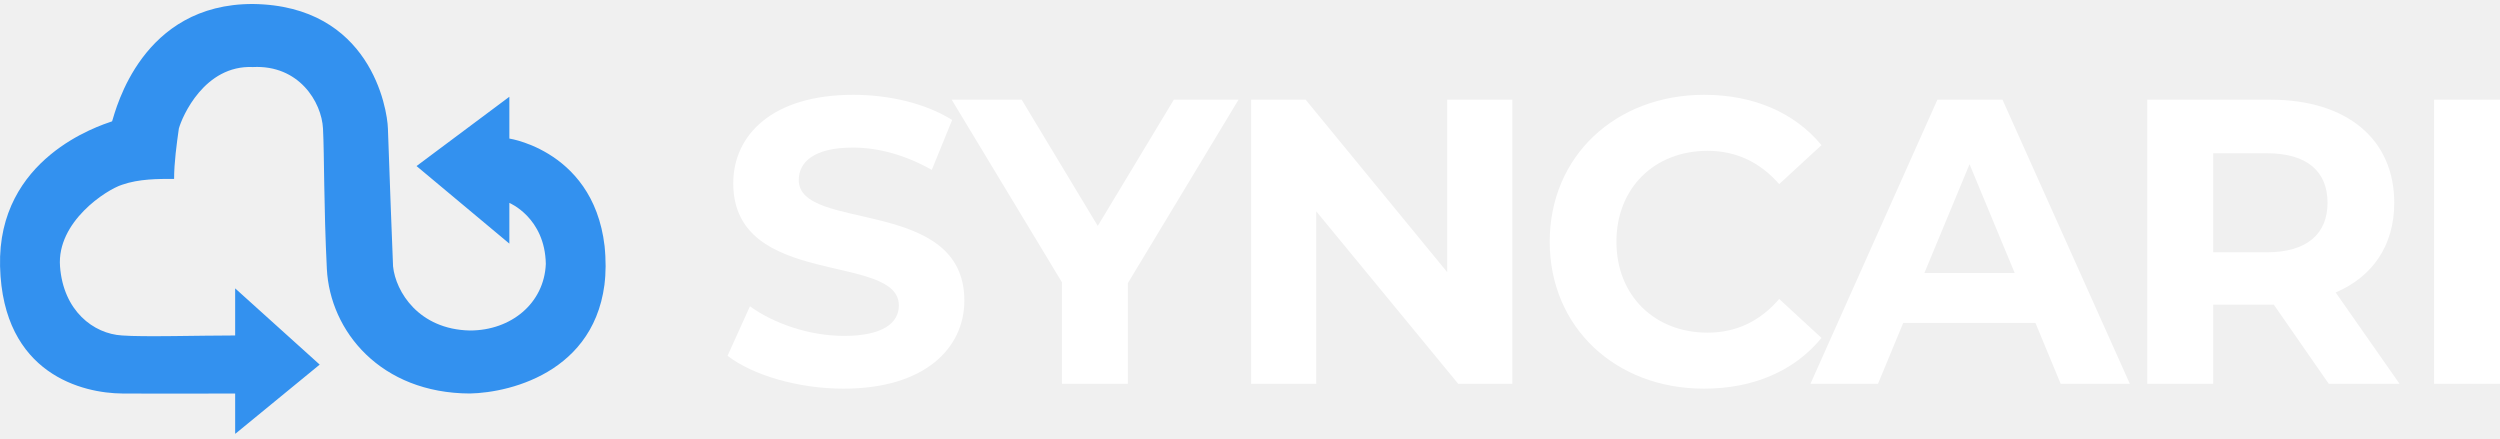
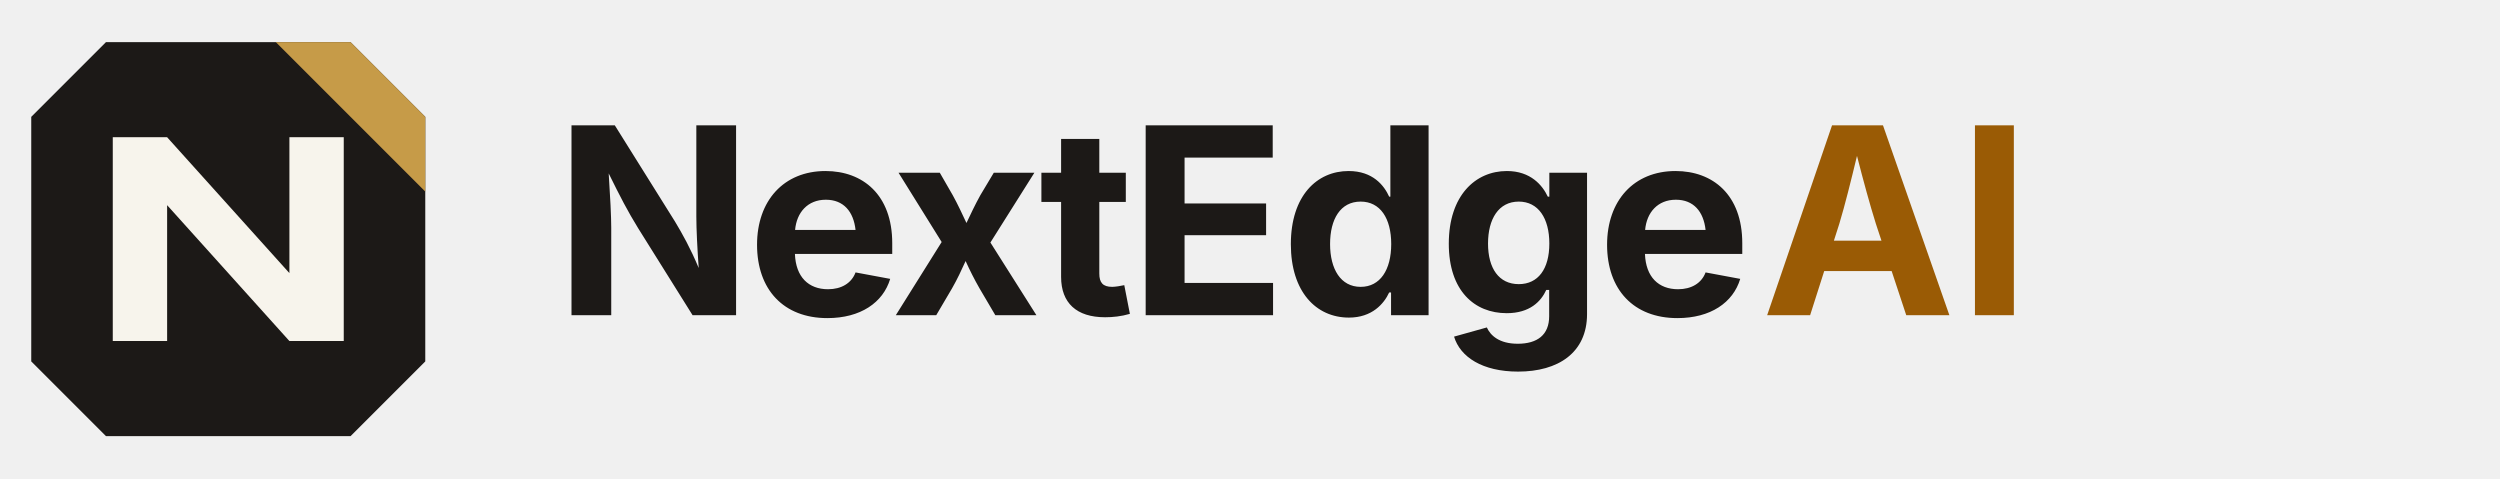
- <svg xmlns="http://www.w3.org/2000/svg" xmlns:xlink="http://www.w3.org/1999/xlink" width="131px" height="23px" viewBox="0 0 131 23" version="1.1">
-   <defs>
-     <polygon id="path-1" points="7.15430888e-05 0.054 31.743 0.054 31.743 22.582 7.15430888e-05 22.582" />
-     <polygon id="path-3" points="0 22.737 131 22.737 131 0.209 0 0.209" />
-   </defs>
-   <g id="Components" stroke="none" stroke-width="1" fill="none" fill-rule="evenodd">
-     <g id="Kitchen-Sink" transform="translate(-29, -21)">
-       <g id="Syncari-Logo" transform="translate(29, 21)">
-         <g id="Group-3" transform="translate(0, 0.155355)">
-           <mask id="mask-2" fill="white">
-             <use xlink:href="#path-1" />
-           </mask>
-           <g id="Clip-2" />
-           <path d="M21.826,8.546 L26.69,4.915 L26.69,7.105 C26.69,7.105 31.714,7.854 31.743,13.802 C31.657,19.239 26.813,20.421 24.622,20.464 C19.952,20.449 17.291,17.207 17.127,13.93 C16.963,10.653 16.997,7.974 16.925,6.581 C16.854,5.189 15.663,3.236 13.254,3.358 C10.714,3.243 9.545,5.952 9.372,6.581 C9.257,7.393 9.123,8.372 9.123,9.219 C8.277,9.219 7.296,9.213 6.395,9.526 C5.567,9.789 2.972,11.468 3.145,13.803 C3.318,16.137 4.904,17.337 6.395,17.423 C7.498,17.51 10.449,17.423 12.322,17.423 L12.322,14.955 L16.752,18.95 L12.322,22.582 L12.322,20.464 C12.322,20.464 8.405,20.479 6.395,20.464 C4.385,20.449 0.147,19.491 0.003,13.802 C-0.141,8.114 5.207,6.433 5.874,6.202 C6.08,5.561 7.428,0.04 13.254,0.054 C19.404,0.131 20.296,5.52 20.327,6.581 C20.356,7.591 20.589,13.737 20.596,13.802 C20.734,15.131 21.941,17.106 24.622,17.163 C26.784,17.163 28.515,15.736 28.601,13.676 C28.557,11.246 26.69,10.477 26.69,10.477 L26.69,12.61 L21.826,8.546 Z" id="Fill-1" fill="#3391EF" mask="url(#mask-2)" />
-         </g>
-         <path d="M38.124,18.643 L39.297,16.049 C40.555,16.963 42.431,17.601 44.221,17.601 C46.268,17.601 47.1,16.92 47.1,16.006 C47.1,13.22 38.423,15.134 38.423,9.605 C38.423,7.074 40.469,4.968 44.712,4.968 C46.588,4.968 48.506,5.415 49.892,6.287 L48.826,8.903 C47.441,8.116 46.013,7.733 44.691,7.733 C42.644,7.733 41.855,8.499 41.855,9.434 C41.855,12.178 50.532,10.285 50.532,15.751 C50.532,18.239 48.464,20.366 44.2,20.366 C41.834,20.366 39.446,19.664 38.124,18.643" id="Fill-4" fill="#FFFFFF" />
-         <polygon id="Fill-6" fill="#FFFFFF" points="59.1 14.836 59.1 20.111 55.647 20.111 55.647 14.794 49.869 5.224 53.536 5.224 57.523 11.838 61.509 5.224 64.899 5.224" />
-         <polygon id="Fill-8" fill="#FFFFFF" points="79.245 5.224 79.245 20.111 76.41 20.111 68.97 11.072 68.97 20.111 65.559 20.111 65.559 5.224 68.416 5.224 75.834 14.262 75.834 5.224" />
-         <path d="M81.205,12.667 C81.205,8.18 84.659,4.968 89.306,4.968 C91.886,4.968 94.039,5.904 95.446,7.605 L93.229,9.647 C92.227,8.499 90.969,7.903 89.477,7.903 C86.684,7.903 84.701,9.86 84.701,12.667 C84.701,15.474 86.684,17.431 89.477,17.431 C90.969,17.431 92.227,16.835 93.229,15.666 L95.446,17.707 C94.039,19.43 91.886,20.366 89.285,20.366 C84.659,20.366 81.205,17.155 81.205,12.667" id="Fill-10" fill="#FFFFFF" />
-         <path d="M105.57,14.305 L103.204,8.605 L100.838,14.305 L105.57,14.305 Z M106.657,16.921 L99.729,16.921 L98.407,20.111 L94.868,20.111 L101.52,5.224 L104.931,5.224 L111.604,20.111 L107.979,20.111 L106.657,16.921 Z" id="Fill-12" fill="#FFFFFF" />
-         <path d="M118.786,8.031 L115.972,8.031 L115.972,13.22 L118.786,13.22 C120.897,13.22 121.963,12.242 121.963,10.625 C121.963,8.988 120.897,8.031 118.786,8.031 Z M122.027,20.111 L119.148,15.964 L118.978,15.964 L115.972,15.964 L115.972,20.111 L112.518,20.111 L112.518,5.224 L118.978,5.224 C122.965,5.224 125.459,7.286 125.459,10.625 C125.459,12.859 124.329,14.496 122.389,15.326 L125.736,20.111 L122.027,20.111 Z" id="Fill-14" fill="#FFFFFF" />
-         <mask id="mask-4" fill="white">
-           <use xlink:href="#path-3" />
-         </mask>
-         <g id="Clip-17" />
-         <polygon id="Fill-16" fill="#FFFFFF" mask="url(#mask-4)" points="127.546 20.111 131 20.111 131 5.224 127.546 5.224" />
-       </g>
-     </g>
+ <svg xmlns="http://www.w3.org/2000/svg" width="230" height="44" viewBox="0 0 230 44" fill="none" role="img" aria-labelledby="nextedge-full-logo-title">
+   <g transform="translate(1 2) scale(.625)">
+     <path d="M14 3H50L61 14V50L50 61H14L3 50V14L14 3Z" fill="#1C1917" />
+     <path d="M47 3H50L61 14V25L39 3H47Z" fill="#C69B48" />
+     <path d="M15 47V17H23L41 37V17H49V47H41L23 27V47H15Z" fill="#F7F4EC" />
  </g>
+   <text x="51" y="29" fill="#1C1917" font-family="Inter, Arial, sans-serif" font-size="24" font-weight="700" letter-spacing="-0.6">NextEdge</text>
+   <text x="162" y="29" fill="#9A5B05" font-family="Inter, Arial, sans-serif" font-size="24" font-weight="700" letter-spacing="0.2">AI</text>
</svg>
